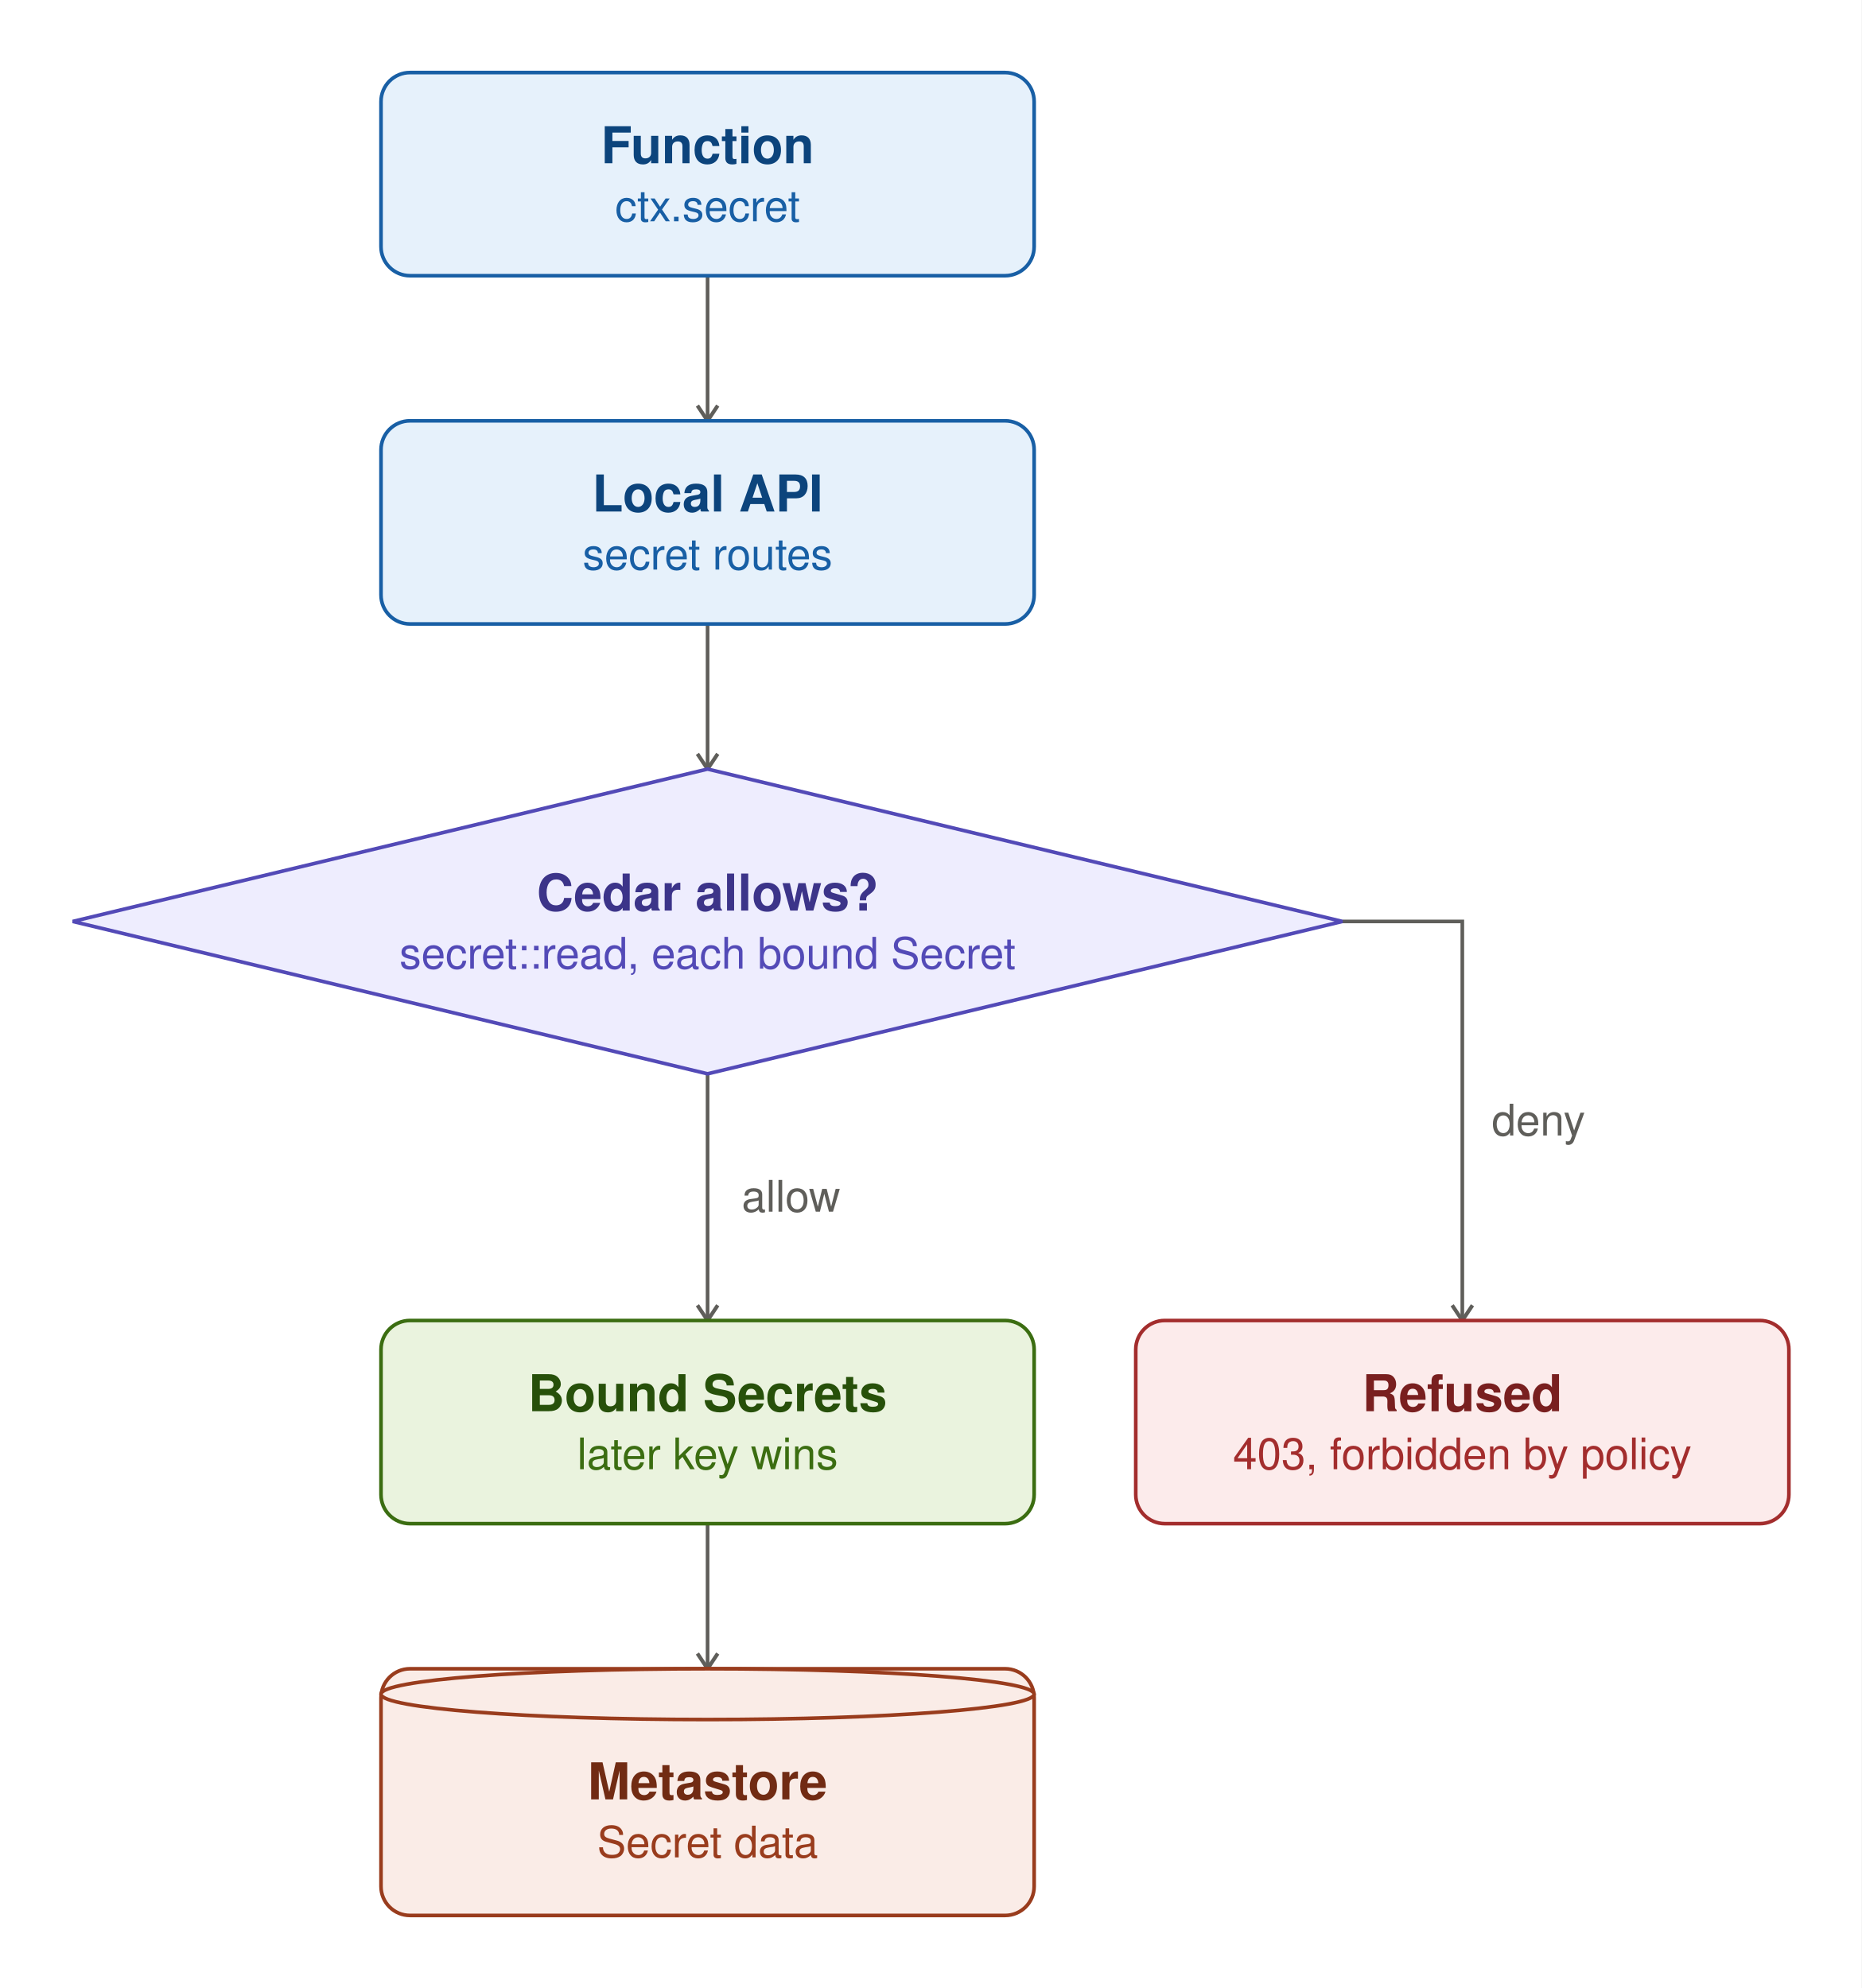
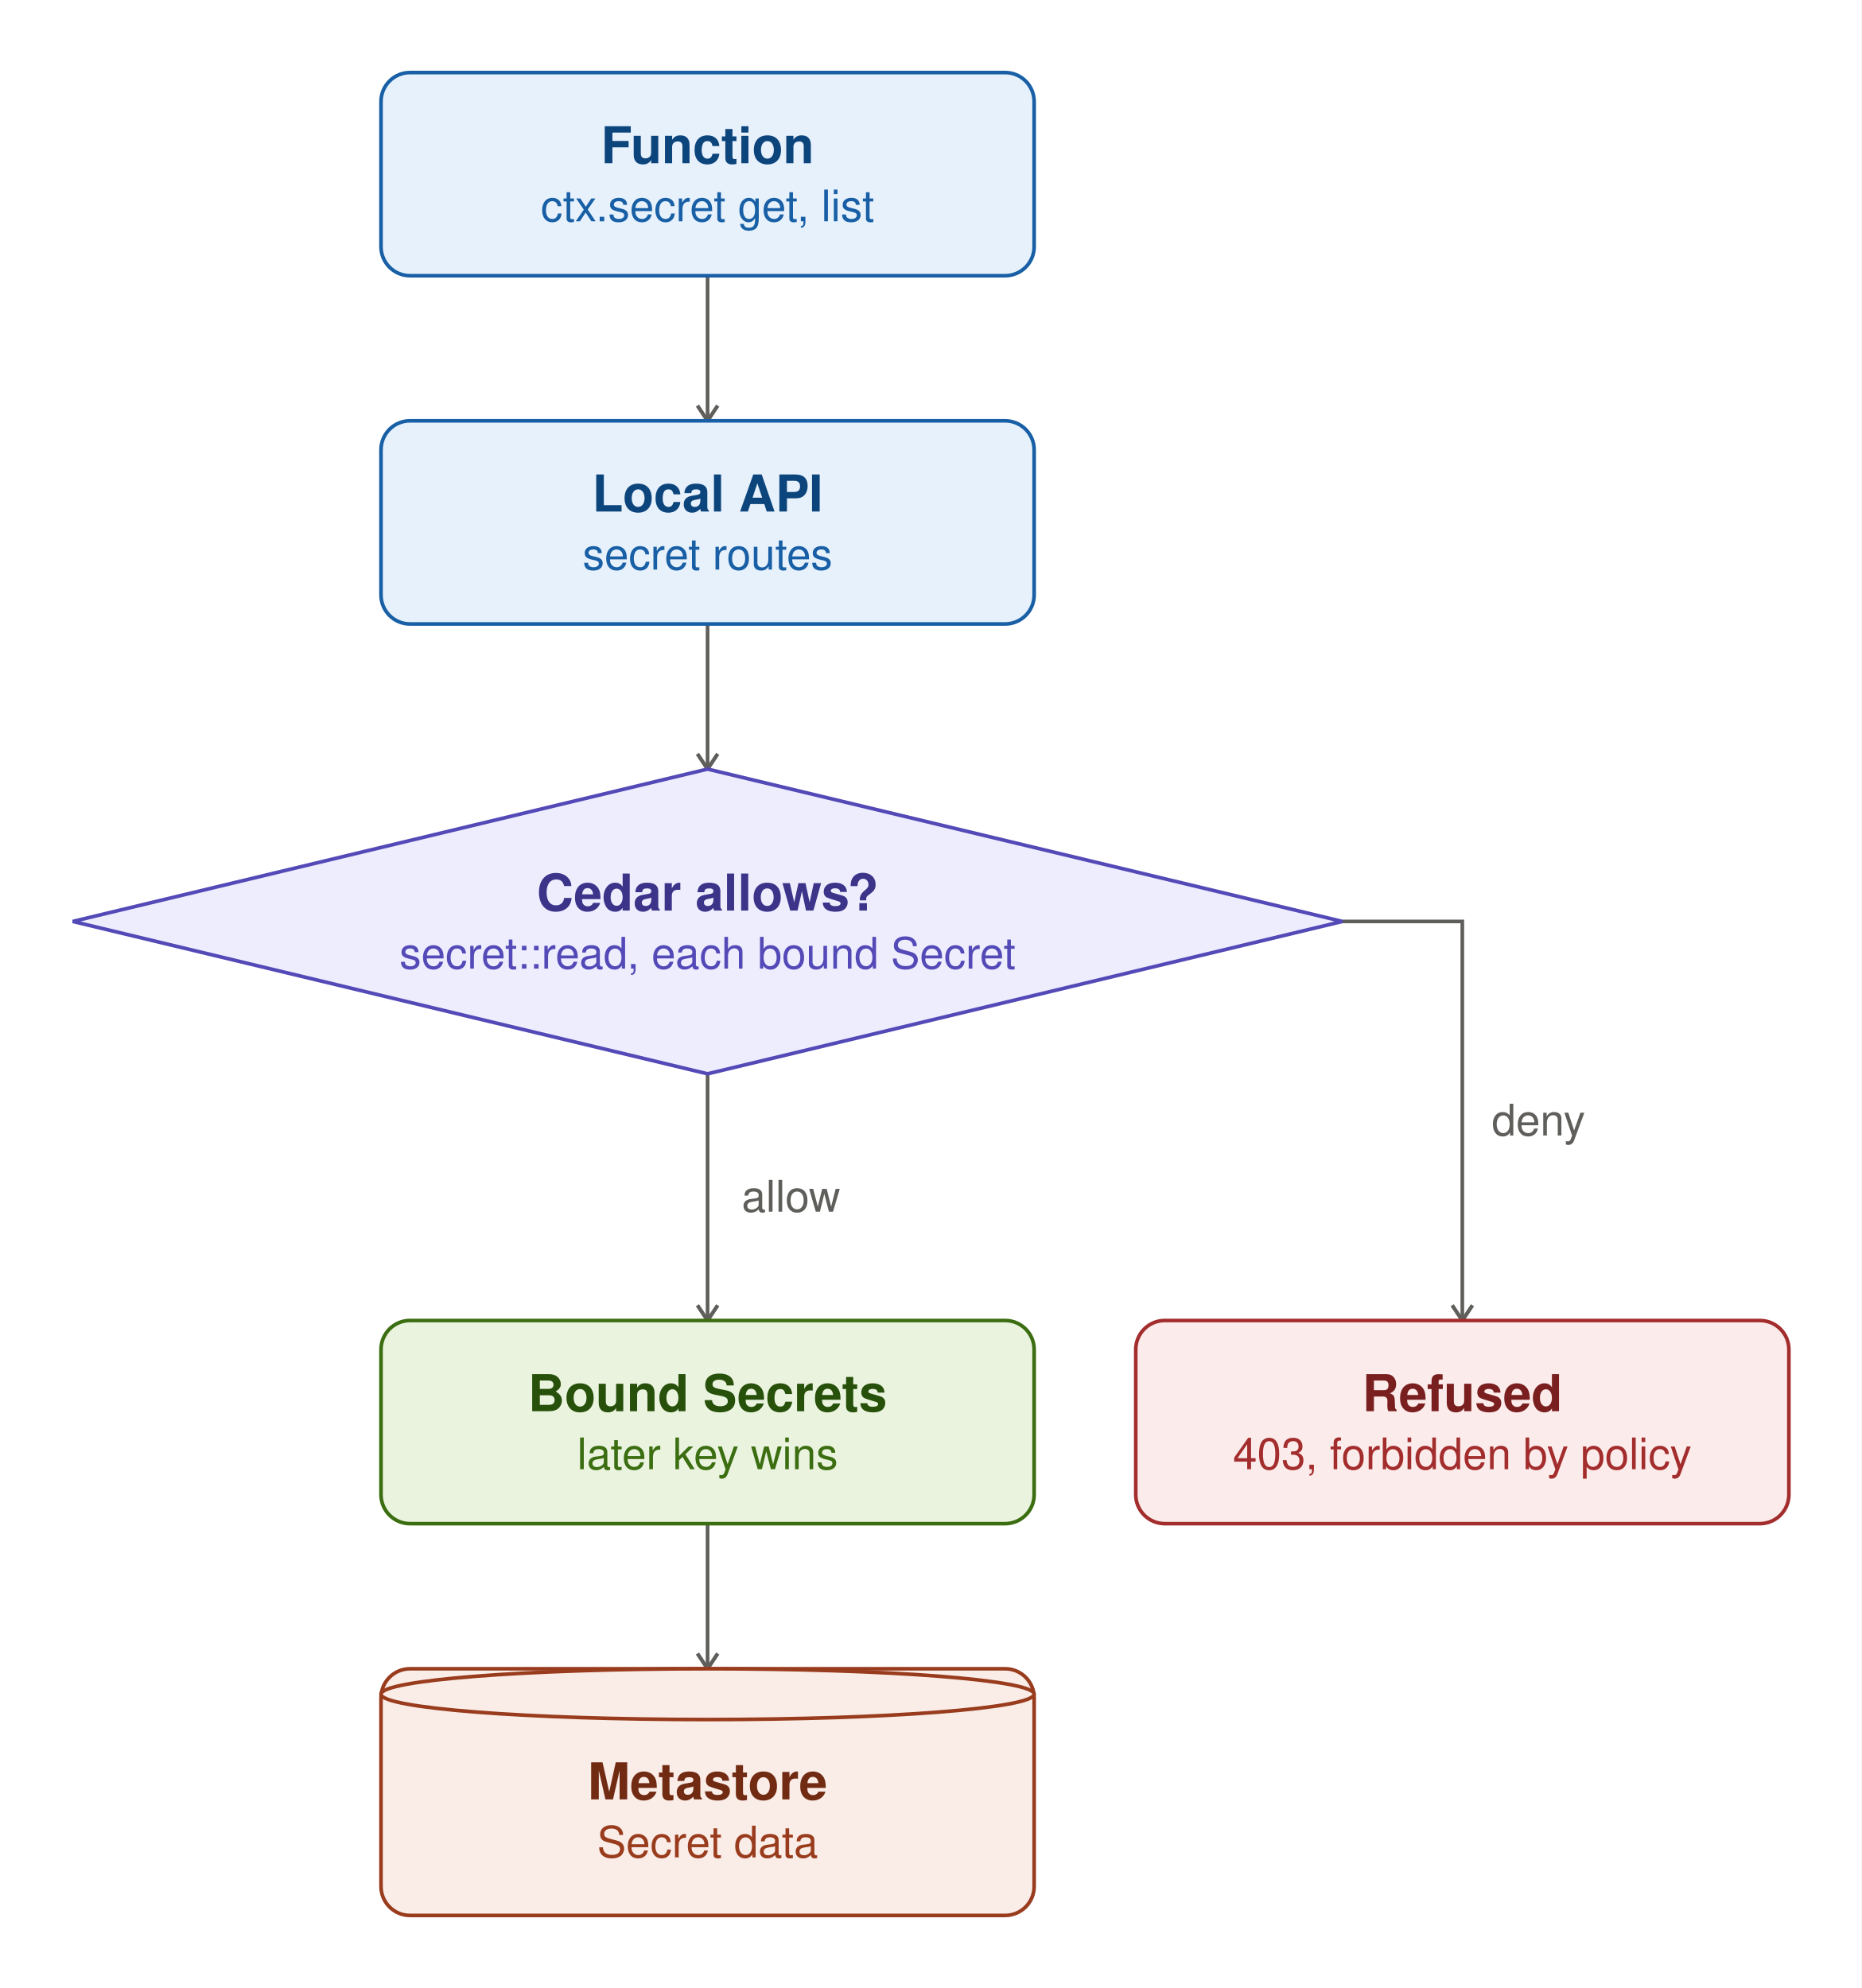
- <svg xmlns="http://www.w3.org/2000/svg" width="513" height="548" viewBox="0 0 513 548" font-family="Helvetica, Arial, sans-serif" text-anchor="middle" data-spec="title: funcd secrets kind: flow  fn: Function | ctx.secret @blue local: Local API | secret routes @blue check: Cedar allows? | secret::read, each bound Secret @purple resolve: Bound Secrets | later key wins @green meta: Metastore | Secret data @db @coral refused: Refused | 403, forbidden by policy @red  fn &gt; local &gt; check check &gt; resolve: allow check &gt; refused: deny resolve &gt; meta " content="&lt;mxfile host=&quot;app.diagrams.net&quot;&gt;&lt;diagram id=&quot;diagram&quot; name=&quot;funcd secrets&quot;&gt;&lt;mxGraphModel dx=&quot;800&quot; dy=&quot;600&quot; grid=&quot;1&quot; gridSize=&quot;10&quot; guides=&quot;1&quot; page=&quot;1&quot; pageWidth=&quot;513&quot; pageHeight=&quot;548&quot; math=&quot;0&quot; shadow=&quot;0&quot;&gt;&lt;root&gt;&lt;mxCell id=&quot;0&quot;/&gt;&lt;mxCell id=&quot;1&quot; parent=&quot;0&quot;/&gt;&lt;mxCell id=&quot;c1&quot; value=&quot;&amp;lt;b&amp;gt;Function&amp;lt;/b&amp;gt;&amp;lt;br&amp;gt;&amp;lt;font style=&amp;quot;font-size:12px&amp;quot; color=&amp;quot;#185FA5&amp;quot;&amp;gt;ctx.secret&amp;lt;/font&amp;gt;&quot; style=&quot;rounded=1;absoluteArcSize=1;arcSize=16;whiteSpace=wrap;html=1;fillColor=#E6F1FB;strokeColor=#185FA5;fontColor=#0C447C;fontSize=14;&quot; vertex=&quot;1&quot; parent=&quot;1&quot;&gt;&lt;mxGeometry x=&quot;105&quot; y=&quot;20&quot; width=&quot;180&quot; height=&quot;56&quot; as=&quot;geometry&quot;/&gt;&lt;/mxCell&gt;&lt;mxCell id=&quot;c2&quot; value=&quot;&amp;lt;b&amp;gt;Local API&amp;lt;/b&amp;gt;&amp;lt;br&amp;gt;&amp;lt;font style=&amp;quot;font-size:12px&amp;quot; color=&amp;quot;#185FA5&amp;quot;&amp;gt;secret routes&amp;lt;/font&amp;gt;&quot; style=&quot;rounded=1;absoluteArcSize=1;arcSize=16;whiteSpace=wrap;html=1;fillColor=#E6F1FB;strokeColor=#185FA5;fontColor=#0C447C;fontSize=14;&quot; vertex=&quot;1&quot; parent=&quot;1&quot;&gt;&lt;mxGeometry x=&quot;105&quot; y=&quot;116&quot; width=&quot;180&quot; height=&quot;56&quot; as=&quot;geometry&quot;/&gt;&lt;/mxCell&gt;&lt;mxCell id=&quot;c3&quot; value=&quot;&amp;lt;b&amp;gt;Cedar allows?&amp;lt;/b&amp;gt;&amp;lt;br&amp;gt;&amp;lt;font style=&amp;quot;font-size:12px&amp;quot; color=&amp;quot;#534AB7&amp;quot;&amp;gt;secret::read, each bound Secret&amp;lt;/font&amp;gt;&quot; style=&quot;rhombus;whiteSpace=wrap;html=1;fillColor=#EEEDFE;strokeColor=#534AB7;fontColor=#3C3489;fontSize=14;&quot; vertex=&quot;1&quot; parent=&quot;1&quot;&gt;&lt;mxGeometry x=&quot;20&quot; y=&quot;212&quot; width=&quot;350&quot; height=&quot;84&quot; as=&quot;geometry&quot;/&gt;&lt;/mxCell&gt;&lt;mxCell id=&quot;c4&quot; value=&quot;&amp;lt;b&amp;gt;Bound Secrets&amp;lt;/b&amp;gt;&amp;lt;br&amp;gt;&amp;lt;font style=&amp;quot;font-size:12px&amp;quot; color=&amp;quot;#3B6D11&amp;quot;&amp;gt;later key wins&amp;lt;/font&amp;gt;&quot; style=&quot;rounded=1;absoluteArcSize=1;arcSize=16;whiteSpace=wrap;html=1;fillColor=#EAF3DE;strokeColor=#3B6D11;fontColor=#27500A;fontSize=14;&quot; vertex=&quot;1&quot; parent=&quot;1&quot;&gt;&lt;mxGeometry x=&quot;105&quot; y=&quot;364&quot; width=&quot;180&quot; height=&quot;56&quot; as=&quot;geometry&quot;/&gt;&lt;/mxCell&gt;&lt;mxCell id=&quot;c5&quot; value=&quot;&amp;lt;b&amp;gt;Metastore&amp;lt;/b&amp;gt;&amp;lt;br&amp;gt;&amp;lt;font style=&amp;quot;font-size:12px&amp;quot; color=&amp;quot;#993C1D&amp;quot;&amp;gt;Secret data&amp;lt;/font&amp;gt;&quot; style=&quot;shape=cylinder3;boundedLbl=1;size=8;whiteSpace=wrap;html=1;fillColor=#FAECE7;strokeColor=#993C1D;fontColor=#712B13;fontSize=14;&quot; vertex=&quot;1&quot; parent=&quot;1&quot;&gt;&lt;mxGeometry x=&quot;105&quot; y=&quot;460&quot; width=&quot;180&quot; height=&quot;68&quot; as=&quot;geometry&quot;/&gt;&lt;/mxCell&gt;&lt;mxCell id=&quot;c6&quot; value=&quot;&amp;lt;b&amp;gt;Refused&amp;lt;/b&amp;gt;&amp;lt;br&amp;gt;&amp;lt;font style=&amp;quot;font-size:12px&amp;quot; color=&amp;quot;#A32D2D&amp;quot;&amp;gt;403, forbidden by policy&amp;lt;/font&amp;gt;&quot; style=&quot;rounded=1;absoluteArcSize=1;arcSize=16;whiteSpace=wrap;html=1;fillColor=#FCEBEB;strokeColor=#A32D2D;fontColor=#791F1F;fontSize=14;&quot; vertex=&quot;1&quot; parent=&quot;1&quot;&gt;&lt;mxGeometry x=&quot;313&quot; y=&quot;364&quot; width=&quot;180&quot; height=&quot;56&quot; as=&quot;geometry&quot;/&gt;&lt;/mxCell&gt;&lt;mxCell id=&quot;e1&quot; value=&quot;&quot; style=&quot;edgeStyle=orthogonalEdgeStyle;rounded=0;html=1;jettySize=auto;strokeColor=#5F5E5A;fontColor=#5F5E5A;fontSize=12;labelBackgroundColor=#FFFFFF;endSize=7;endArrow=open;endFill=0;exitX=0.5;exitY=1;exitDx=0;exitDy=0;exitPerimeter=0;entryX=0.5;entryY=0;entryDx=0;entryDy=0;entryPerimeter=0;&quot; edge=&quot;1&quot; parent=&quot;1&quot; source=&quot;c1&quot; target=&quot;c2&quot;&gt;&lt;mxGeometry relative=&quot;1&quot; as=&quot;geometry&quot;&gt;&lt;/mxGeometry&gt;&lt;/mxCell&gt;&lt;mxCell id=&quot;e2&quot; value=&quot;&quot; style=&quot;edgeStyle=orthogonalEdgeStyle;rounded=0;html=1;jettySize=auto;strokeColor=#5F5E5A;fontColor=#5F5E5A;fontSize=12;labelBackgroundColor=#FFFFFF;endSize=7;endArrow=open;endFill=0;exitX=0.5;exitY=1;exitDx=0;exitDy=0;exitPerimeter=0;entryX=0.5;entryY=0;entryDx=0;entryDy=0;entryPerimeter=0;&quot; edge=&quot;1&quot; parent=&quot;1&quot; source=&quot;c2&quot; target=&quot;c3&quot;&gt;&lt;mxGeometry relative=&quot;1&quot; as=&quot;geometry&quot;&gt;&lt;/mxGeometry&gt;&lt;/mxCell&gt;&lt;mxCell id=&quot;e3&quot; value=&quot;allow&quot; style=&quot;edgeStyle=orthogonalEdgeStyle;rounded=0;html=1;jettySize=auto;strokeColor=#5F5E5A;fontColor=#5F5E5A;fontSize=12;labelBackgroundColor=#FFFFFF;endSize=7;endArrow=open;endFill=0;exitX=0.5;exitY=1;exitDx=0;exitDy=0;exitPerimeter=0;entryX=0.5;entryY=0;entryDx=0;entryDy=0;entryPerimeter=0;&quot; edge=&quot;1&quot; parent=&quot;1&quot; source=&quot;c3&quot; target=&quot;c4&quot;&gt;&lt;mxGeometry x=&quot;0.000&quot; relative=&quot;1&quot; as=&quot;geometry&quot;&gt;&lt;mxPoint x=&quot;23&quot; y=&quot;0&quot; as=&quot;offset&quot;/&gt;&lt;/mxGeometry&gt;&lt;/mxCell&gt;&lt;mxCell id=&quot;e4&quot; value=&quot;deny&quot; style=&quot;edgeStyle=orthogonalEdgeStyle;rounded=0;html=1;jettySize=auto;strokeColor=#5F5E5A;fontColor=#5F5E5A;fontSize=12;labelBackgroundColor=#FFFFFF;endSize=7;endArrow=open;endFill=0;exitX=1;exitY=0.5;exitDx=0;exitDy=0;exitPerimeter=0;entryX=0.5;entryY=0;entryDx=0;entryDy=0;entryPerimeter=0;&quot; edge=&quot;1&quot; parent=&quot;1&quot; source=&quot;c3&quot; target=&quot;c6&quot;&gt;&lt;mxGeometry x=&quot;0.231&quot; relative=&quot;1&quot; as=&quot;geometry&quot;&gt;&lt;Array as=&quot;points&quot;&gt;&lt;mxPoint x=&quot;403&quot; y=&quot;254&quot;/&gt;&lt;/Array&gt;&lt;mxPoint x=&quot;21&quot; y=&quot;0&quot; as=&quot;offset&quot;/&gt;&lt;/mxGeometry&gt;&lt;/mxCell&gt;&lt;mxCell id=&quot;e5&quot; value=&quot;&quot; style=&quot;edgeStyle=orthogonalEdgeStyle;rounded=0;html=1;jettySize=auto;strokeColor=#5F5E5A;fontColor=#5F5E5A;fontSize=12;labelBackgroundColor=#FFFFFF;endSize=7;endArrow=open;endFill=0;exitX=0.5;exitY=1;exitDx=0;exitDy=0;exitPerimeter=0;entryX=0.5;entryY=0;entryDx=0;entryDy=0;entryPerimeter=0;&quot; edge=&quot;1&quot; parent=&quot;1&quot; source=&quot;c4&quot; target=&quot;c5&quot;&gt;&lt;mxGeometry relative=&quot;1&quot; as=&quot;geometry&quot;&gt;&lt;/mxGeometry&gt;&lt;/mxCell&gt;&lt;/root&gt;&lt;/mxGraphModel&gt;&lt;/diagram&gt;&lt;/mxfile&gt;">
+ <svg xmlns="http://www.w3.org/2000/svg" width="513" height="548" viewBox="0 0 513 548" font-family="Helvetica, Arial, sans-serif" text-anchor="middle" data-spec="title: funcd secrets kind: flow  fn: Function | ctx.secret get, list @blue local: Local API | secret routes @blue check: Cedar allows? | secret::read, each bound Secret @purple resolve: Bound Secrets | later key wins @green meta: Metastore | Secret data @db @coral refused: Refused | 403, forbidden by policy @red  fn &gt; local &gt; check check &gt; resolve: allow check &gt; refused: deny resolve &gt; meta " content="&lt;mxfile host=&quot;app.diagrams.net&quot;&gt;&lt;diagram id=&quot;diagram&quot; name=&quot;funcd secrets&quot;&gt;&lt;mxGraphModel dx=&quot;800&quot; dy=&quot;600&quot; grid=&quot;1&quot; gridSize=&quot;10&quot; guides=&quot;1&quot; page=&quot;1&quot; pageWidth=&quot;513&quot; pageHeight=&quot;548&quot; math=&quot;0&quot; shadow=&quot;0&quot;&gt;&lt;root&gt;&lt;mxCell id=&quot;0&quot;/&gt;&lt;mxCell id=&quot;1&quot; parent=&quot;0&quot;/&gt;&lt;mxCell id=&quot;c1&quot; value=&quot;&amp;lt;b&amp;gt;Function&amp;lt;/b&amp;gt;&amp;lt;br&amp;gt;&amp;lt;font style=&amp;quot;font-size:12px&amp;quot; color=&amp;quot;#185FA5&amp;quot;&amp;gt;ctx.secret get, list&amp;lt;/font&amp;gt;&quot; style=&quot;rounded=1;absoluteArcSize=1;arcSize=16;whiteSpace=wrap;html=1;fillColor=#E6F1FB;strokeColor=#185FA5;fontColor=#0C447C;fontSize=14;&quot; vertex=&quot;1&quot; parent=&quot;1&quot;&gt;&lt;mxGeometry x=&quot;105&quot; y=&quot;20&quot; width=&quot;180&quot; height=&quot;56&quot; as=&quot;geometry&quot;/&gt;&lt;/mxCell&gt;&lt;mxCell id=&quot;c2&quot; value=&quot;&amp;lt;b&amp;gt;Local API&amp;lt;/b&amp;gt;&amp;lt;br&amp;gt;&amp;lt;font style=&amp;quot;font-size:12px&amp;quot; color=&amp;quot;#185FA5&amp;quot;&amp;gt;secret routes&amp;lt;/font&amp;gt;&quot; style=&quot;rounded=1;absoluteArcSize=1;arcSize=16;whiteSpace=wrap;html=1;fillColor=#E6F1FB;strokeColor=#185FA5;fontColor=#0C447C;fontSize=14;&quot; vertex=&quot;1&quot; parent=&quot;1&quot;&gt;&lt;mxGeometry x=&quot;105&quot; y=&quot;116&quot; width=&quot;180&quot; height=&quot;56&quot; as=&quot;geometry&quot;/&gt;&lt;/mxCell&gt;&lt;mxCell id=&quot;c3&quot; value=&quot;&amp;lt;b&amp;gt;Cedar allows?&amp;lt;/b&amp;gt;&amp;lt;br&amp;gt;&amp;lt;font style=&amp;quot;font-size:12px&amp;quot; color=&amp;quot;#534AB7&amp;quot;&amp;gt;secret::read, each bound Secret&amp;lt;/font&amp;gt;&quot; style=&quot;rhombus;whiteSpace=wrap;html=1;fillColor=#EEEDFE;strokeColor=#534AB7;fontColor=#3C3489;fontSize=14;&quot; vertex=&quot;1&quot; parent=&quot;1&quot;&gt;&lt;mxGeometry x=&quot;20&quot; y=&quot;212&quot; width=&quot;350&quot; height=&quot;84&quot; as=&quot;geometry&quot;/&gt;&lt;/mxCell&gt;&lt;mxCell id=&quot;c4&quot; value=&quot;&amp;lt;b&amp;gt;Bound Secrets&amp;lt;/b&amp;gt;&amp;lt;br&amp;gt;&amp;lt;font style=&amp;quot;font-size:12px&amp;quot; color=&amp;quot;#3B6D11&amp;quot;&amp;gt;later key wins&amp;lt;/font&amp;gt;&quot; style=&quot;rounded=1;absoluteArcSize=1;arcSize=16;whiteSpace=wrap;html=1;fillColor=#EAF3DE;strokeColor=#3B6D11;fontColor=#27500A;fontSize=14;&quot; vertex=&quot;1&quot; parent=&quot;1&quot;&gt;&lt;mxGeometry x=&quot;105&quot; y=&quot;364&quot; width=&quot;180&quot; height=&quot;56&quot; as=&quot;geometry&quot;/&gt;&lt;/mxCell&gt;&lt;mxCell id=&quot;c5&quot; value=&quot;&amp;lt;b&amp;gt;Metastore&amp;lt;/b&amp;gt;&amp;lt;br&amp;gt;&amp;lt;font style=&amp;quot;font-size:12px&amp;quot; color=&amp;quot;#993C1D&amp;quot;&amp;gt;Secret data&amp;lt;/font&amp;gt;&quot; style=&quot;shape=cylinder3;boundedLbl=1;size=8;whiteSpace=wrap;html=1;fillColor=#FAECE7;strokeColor=#993C1D;fontColor=#712B13;fontSize=14;&quot; vertex=&quot;1&quot; parent=&quot;1&quot;&gt;&lt;mxGeometry x=&quot;105&quot; y=&quot;460&quot; width=&quot;180&quot; height=&quot;68&quot; as=&quot;geometry&quot;/&gt;&lt;/mxCell&gt;&lt;mxCell id=&quot;c6&quot; value=&quot;&amp;lt;b&amp;gt;Refused&amp;lt;/b&amp;gt;&amp;lt;br&amp;gt;&amp;lt;font style=&amp;quot;font-size:12px&amp;quot; color=&amp;quot;#A32D2D&amp;quot;&amp;gt;403, forbidden by policy&amp;lt;/font&amp;gt;&quot; style=&quot;rounded=1;absoluteArcSize=1;arcSize=16;whiteSpace=wrap;html=1;fillColor=#FCEBEB;strokeColor=#A32D2D;fontColor=#791F1F;fontSize=14;&quot; vertex=&quot;1&quot; parent=&quot;1&quot;&gt;&lt;mxGeometry x=&quot;313&quot; y=&quot;364&quot; width=&quot;180&quot; height=&quot;56&quot; as=&quot;geometry&quot;/&gt;&lt;/mxCell&gt;&lt;mxCell id=&quot;e1&quot; value=&quot;&quot; style=&quot;edgeStyle=orthogonalEdgeStyle;rounded=0;html=1;jettySize=auto;strokeColor=#5F5E5A;fontColor=#5F5E5A;fontSize=12;labelBackgroundColor=#FFFFFF;endSize=7;endArrow=open;endFill=0;exitX=0.5;exitY=1;exitDx=0;exitDy=0;exitPerimeter=0;entryX=0.5;entryY=0;entryDx=0;entryDy=0;entryPerimeter=0;&quot; edge=&quot;1&quot; parent=&quot;1&quot; source=&quot;c1&quot; target=&quot;c2&quot;&gt;&lt;mxGeometry relative=&quot;1&quot; as=&quot;geometry&quot;&gt;&lt;/mxGeometry&gt;&lt;/mxCell&gt;&lt;mxCell id=&quot;e2&quot; value=&quot;&quot; style=&quot;edgeStyle=orthogonalEdgeStyle;rounded=0;html=1;jettySize=auto;strokeColor=#5F5E5A;fontColor=#5F5E5A;fontSize=12;labelBackgroundColor=#FFFFFF;endSize=7;endArrow=open;endFill=0;exitX=0.5;exitY=1;exitDx=0;exitDy=0;exitPerimeter=0;entryX=0.5;entryY=0;entryDx=0;entryDy=0;entryPerimeter=0;&quot; edge=&quot;1&quot; parent=&quot;1&quot; source=&quot;c2&quot; target=&quot;c3&quot;&gt;&lt;mxGeometry relative=&quot;1&quot; as=&quot;geometry&quot;&gt;&lt;/mxGeometry&gt;&lt;/mxCell&gt;&lt;mxCell id=&quot;e3&quot; value=&quot;allow&quot; style=&quot;edgeStyle=orthogonalEdgeStyle;rounded=0;html=1;jettySize=auto;strokeColor=#5F5E5A;fontColor=#5F5E5A;fontSize=12;labelBackgroundColor=#FFFFFF;endSize=7;endArrow=open;endFill=0;exitX=0.5;exitY=1;exitDx=0;exitDy=0;exitPerimeter=0;entryX=0.5;entryY=0;entryDx=0;entryDy=0;entryPerimeter=0;&quot; edge=&quot;1&quot; parent=&quot;1&quot; source=&quot;c3&quot; target=&quot;c4&quot;&gt;&lt;mxGeometry x=&quot;0.000&quot; relative=&quot;1&quot; as=&quot;geometry&quot;&gt;&lt;mxPoint x=&quot;23&quot; y=&quot;0&quot; as=&quot;offset&quot;/&gt;&lt;/mxGeometry&gt;&lt;/mxCell&gt;&lt;mxCell id=&quot;e4&quot; value=&quot;deny&quot; style=&quot;edgeStyle=orthogonalEdgeStyle;rounded=0;html=1;jettySize=auto;strokeColor=#5F5E5A;fontColor=#5F5E5A;fontSize=12;labelBackgroundColor=#FFFFFF;endSize=7;endArrow=open;endFill=0;exitX=1;exitY=0.5;exitDx=0;exitDy=0;exitPerimeter=0;entryX=0.5;entryY=0;entryDx=0;entryDy=0;entryPerimeter=0;&quot; edge=&quot;1&quot; parent=&quot;1&quot; source=&quot;c3&quot; target=&quot;c6&quot;&gt;&lt;mxGeometry x=&quot;0.231&quot; relative=&quot;1&quot; as=&quot;geometry&quot;&gt;&lt;Array as=&quot;points&quot;&gt;&lt;mxPoint x=&quot;403&quot; y=&quot;254&quot;/&gt;&lt;/Array&gt;&lt;mxPoint x=&quot;21&quot; y=&quot;0&quot; as=&quot;offset&quot;/&gt;&lt;/mxGeometry&gt;&lt;/mxCell&gt;&lt;mxCell id=&quot;e5&quot; value=&quot;&quot; style=&quot;edgeStyle=orthogonalEdgeStyle;rounded=0;html=1;jettySize=auto;strokeColor=#5F5E5A;fontColor=#5F5E5A;fontSize=12;labelBackgroundColor=#FFFFFF;endSize=7;endArrow=open;endFill=0;exitX=0.5;exitY=1;exitDx=0;exitDy=0;exitPerimeter=0;entryX=0.5;entryY=0;entryDx=0;entryDy=0;entryPerimeter=0;&quot; edge=&quot;1&quot; parent=&quot;1&quot; source=&quot;c4&quot; target=&quot;c5&quot;&gt;&lt;mxGeometry relative=&quot;1&quot; as=&quot;geometry&quot;&gt;&lt;/mxGeometry&gt;&lt;/mxCell&gt;&lt;/root&gt;&lt;/mxGraphModel&gt;&lt;/diagram&gt;&lt;/mxfile&gt;">
  <rect width="513" height="548" fill="#FFFFFF" />
  <defs>
    <marker id="a" viewBox="0 0 10 10" refX="8" refY="5" markerWidth="7" markerHeight="7" orient="auto-start-reverse">
      <path d="M2 1L8 5L2 9" fill="none" stroke="#5F5E5A" stroke-width="1.5" />
    </marker>
  </defs>
  <path d="M195 76V116" fill="none" stroke="#5F5E5A" marker-end="url(#a)" />
  <path d="M195 172V212" fill="none" stroke="#5F5E5A" marker-end="url(#a)" />
  <path d="M195 296V364" fill="none" stroke="#5F5E5A" marker-end="url(#a)" />
  <text x="218" y="334" font-size="12" fill="#5F5E5A">allow</text>
  <path d="M370 254H403V364" fill="none" stroke="#5F5E5A" marker-end="url(#a)" />
  <text x="424" y="313" font-size="12" fill="#5F5E5A">deny</text>
  <path d="M195 420V460" fill="none" stroke="#5F5E5A" marker-end="url(#a)" />
  <rect x="105" y="20" width="180" height="56" rx="8" fill="#E6F1FB" stroke="#185FA5" />
  <text x="195" y="45" font-size="14" font-weight="600" fill="#0C447C">Function</text>
-   <text x="195" y="61" font-size="12" fill="#185FA5">ctx.secret</text>
+   <text x="195" y="61" font-size="12" fill="#185FA5">ctx.secret get, list</text>
  <rect x="105" y="116" width="180" height="56" rx="8" fill="#E6F1FB" stroke="#185FA5" />
  <text x="195" y="141" font-size="14" font-weight="600" fill="#0C447C">Local API</text>
  <text x="195" y="157" font-size="12" fill="#185FA5">secret routes</text>
  <rect x="-1" y="-1" width="2" height="2" vector-effect="non-scaling-stroke" transform="translate(195 254) scale(123.7 29.7) rotate(45)" fill="#EEEDFE" stroke="#534AB7" />
  <text x="195" y="251" font-size="14" font-weight="600" fill="#3C3489">Cedar allows?</text>
  <text x="195" y="267" font-size="12" fill="#534AB7">secret::read, each bound Secret</text>
  <rect x="105" y="364" width="180" height="56" rx="8" fill="#EAF3DE" stroke="#3B6D11" />
  <text x="195" y="389" font-size="14" font-weight="600" fill="#27500A">Bound Secrets</text>
  <text x="195" y="405" font-size="12" fill="#3B6D11">later key wins</text>
  <rect x="105" y="460" width="180" height="68" rx="8" fill="#FAECE7" stroke="#993C1D" />
  <ellipse cx="195" cy="467" rx="90" ry="7" fill="#FAECE7" stroke="#993C1D" />
  <text x="195" y="496" font-size="14" font-weight="600" fill="#712B13">Metastore</text>
  <text x="195" y="512" font-size="12" fill="#993C1D">Secret data</text>
  <rect x="313" y="364" width="180" height="56" rx="8" fill="#FCEBEB" stroke="#A32D2D" />
  <text x="403" y="389" font-size="14" font-weight="600" fill="#791F1F">Refused</text>
  <text x="403" y="405" font-size="12" fill="#A32D2D">403, forbidden by policy</text>
</svg>
